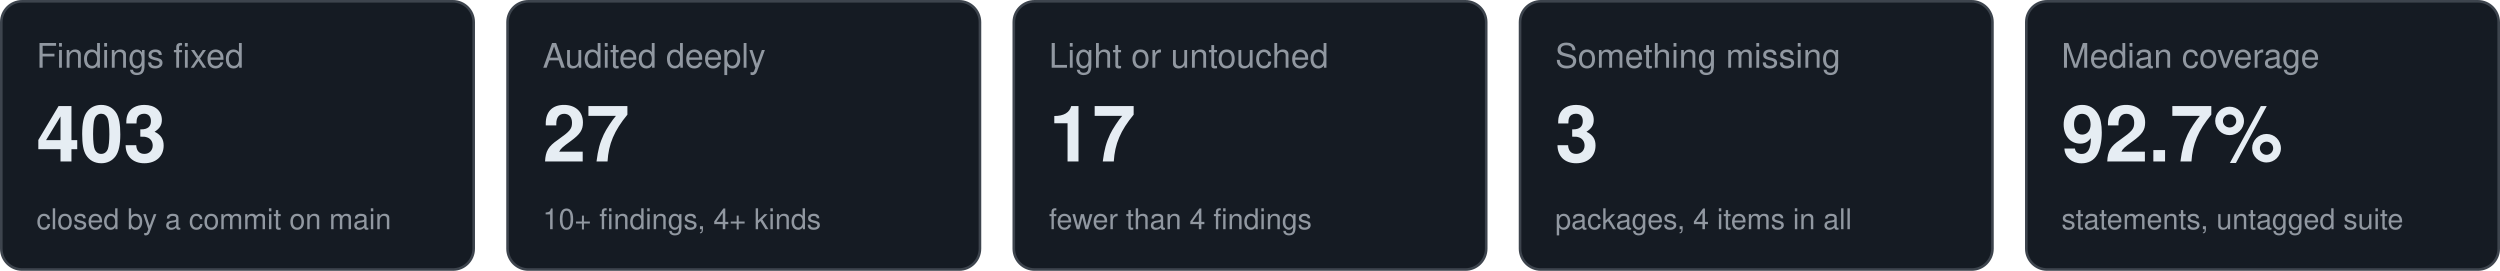
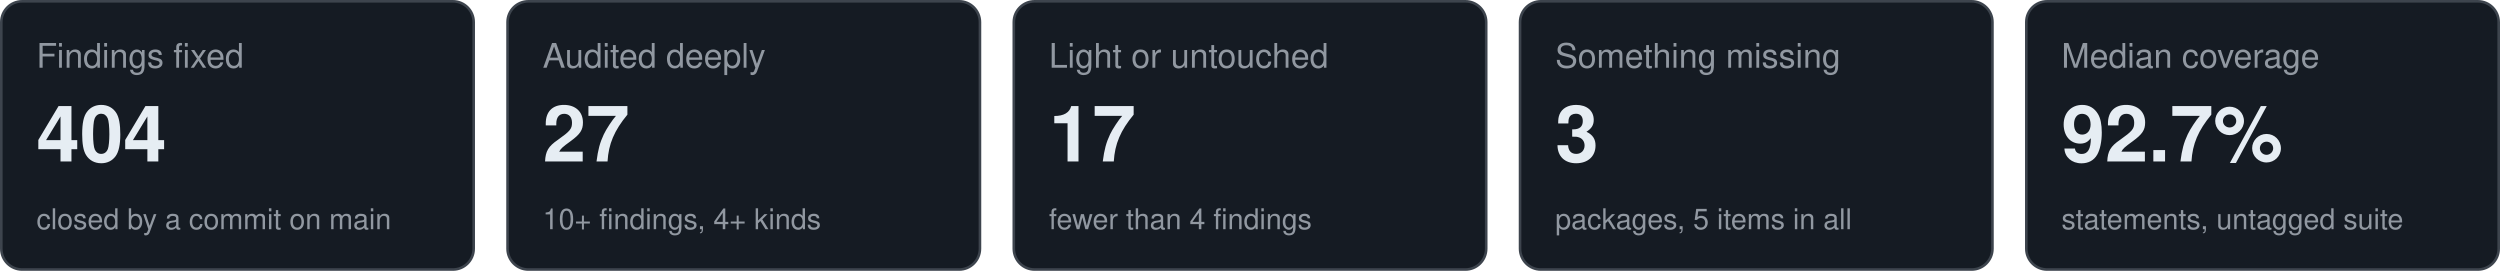
- <svg xmlns="http://www.w3.org/2000/svg" width="960" height="104" viewBox="0 0 960 104" role="img" aria-label="Audit summary: Findings fixed 403; Audited deeply 27; Light or untouched 17; Something missing 3; Median coverage 92.7%">
+ <svg xmlns="http://www.w3.org/2000/svg" width="960" height="104" viewBox="0 0 960 104" role="img" aria-label="Audit summary: Findings fixed 404; Audited deeply 27; Light or untouched 17; Something missing 3; Median coverage 92.7%">
  <rect x="0.5" y="0.5" width="181.4" height="103" rx="8" fill="#151b23" stroke="#3d444d" />
  <text x="14" y="26" font-family="-apple-system, BlinkMacSystemFont, 'Segoe UI', Helvetica, Arial, sans-serif" font-size="13" fill="#9198a1" text-anchor="start">Findings fixed</text>
-   <text x="14" y="62" font-family="-apple-system, BlinkMacSystemFont, 'Segoe UI', Helvetica, Arial, sans-serif" font-size="30" fill="#e6edf3" text-anchor="start" font-weight="600">403</text>
+   <text x="14" y="62" font-family="-apple-system, BlinkMacSystemFont, 'Segoe UI', Helvetica, Arial, sans-serif" font-size="30" fill="#e6edf3" text-anchor="start" font-weight="600">404</text>
  <text x="14" y="88" font-family="-apple-system, BlinkMacSystemFont, 'Segoe UI', Helvetica, Arial, sans-serif" font-size="11" fill="#9198a1" text-anchor="start">closed by a commit on main</text>
  <rect x="194.9" y="0.5" width="181.4" height="103" rx="8" fill="#151b23" stroke="#3d444d" />
  <text x="208.4" y="26" font-family="-apple-system, BlinkMacSystemFont, 'Segoe UI', Helvetica, Arial, sans-serif" font-size="13" fill="#9198a1" text-anchor="start">Audited deeply</text>
  <text x="208.4" y="62" font-family="-apple-system, BlinkMacSystemFont, 'Segoe UI', Helvetica, Arial, sans-serif" font-size="30" fill="#e6edf3" text-anchor="start" font-weight="600">27</text>
  <text x="208.4" y="88" font-family="-apple-system, BlinkMacSystemFont, 'Segoe UI', Helvetica, Arial, sans-serif" font-size="11" fill="#9198a1" text-anchor="start">10+ findings, 4+ kinds</text>
  <rect x="389.3" y="0.5" width="181.4" height="103" rx="8" fill="#151b23" stroke="#3d444d" />
  <text x="402.8" y="26" font-family="-apple-system, BlinkMacSystemFont, 'Segoe UI', Helvetica, Arial, sans-serif" font-size="13" fill="#9198a1" text-anchor="start">Light or untouched</text>
  <text x="402.8" y="62" font-family="-apple-system, BlinkMacSystemFont, 'Segoe UI', Helvetica, Arial, sans-serif" font-size="30" fill="#e6edf3" text-anchor="start" font-weight="600">17</text>
  <text x="402.8" y="88" font-family="-apple-system, BlinkMacSystemFont, 'Segoe UI', Helvetica, Arial, sans-serif" font-size="11" fill="#9198a1" text-anchor="start">fewer than 4 findings</text>
  <rect x="583.7" y="0.5" width="181.4" height="103" rx="8" fill="#151b23" stroke="#3d444d" />
  <text x="597.2" y="26" font-family="-apple-system, BlinkMacSystemFont, 'Segoe UI', Helvetica, Arial, sans-serif" font-size="13" fill="#9198a1" text-anchor="start">Something missing</text>
  <text x="597.2" y="62" font-family="-apple-system, BlinkMacSystemFont, 'Segoe UI', Helvetica, Arial, sans-serif" font-size="30" fill="#e6edf3" text-anchor="start" font-weight="600">3</text>
-   <text x="597.2" y="88" font-family="-apple-system, BlinkMacSystemFont, 'Segoe UI', Helvetica, Arial, sans-serif" font-size="11" fill="#9198a1" text-anchor="start">packages, 4 items in all</text>
+   <text x="597.2" y="88" font-family="-apple-system, BlinkMacSystemFont, 'Segoe UI', Helvetica, Arial, sans-serif" font-size="11" fill="#9198a1" text-anchor="start">packages, 5 items in all</text>
  <rect x="778.1" y="0.5" width="181.4" height="103" rx="8" fill="#151b23" stroke="#3d444d" />
  <text x="791.6" y="26" font-family="-apple-system, BlinkMacSystemFont, 'Segoe UI', Helvetica, Arial, sans-serif" font-size="13" fill="#9198a1" text-anchor="start">Median coverage</text>
  <text x="791.6" y="62" font-family="-apple-system, BlinkMacSystemFont, 'Segoe UI', Helvetica, Arial, sans-serif" font-size="30" fill="#e6edf3" text-anchor="start" font-weight="600">92.7%</text>
  <text x="791.6" y="88" font-family="-apple-system, BlinkMacSystemFont, 'Segoe UI', Helvetica, Arial, sans-serif" font-size="11" fill="#9198a1" text-anchor="start">statements, untagged suite</text>
</svg>
